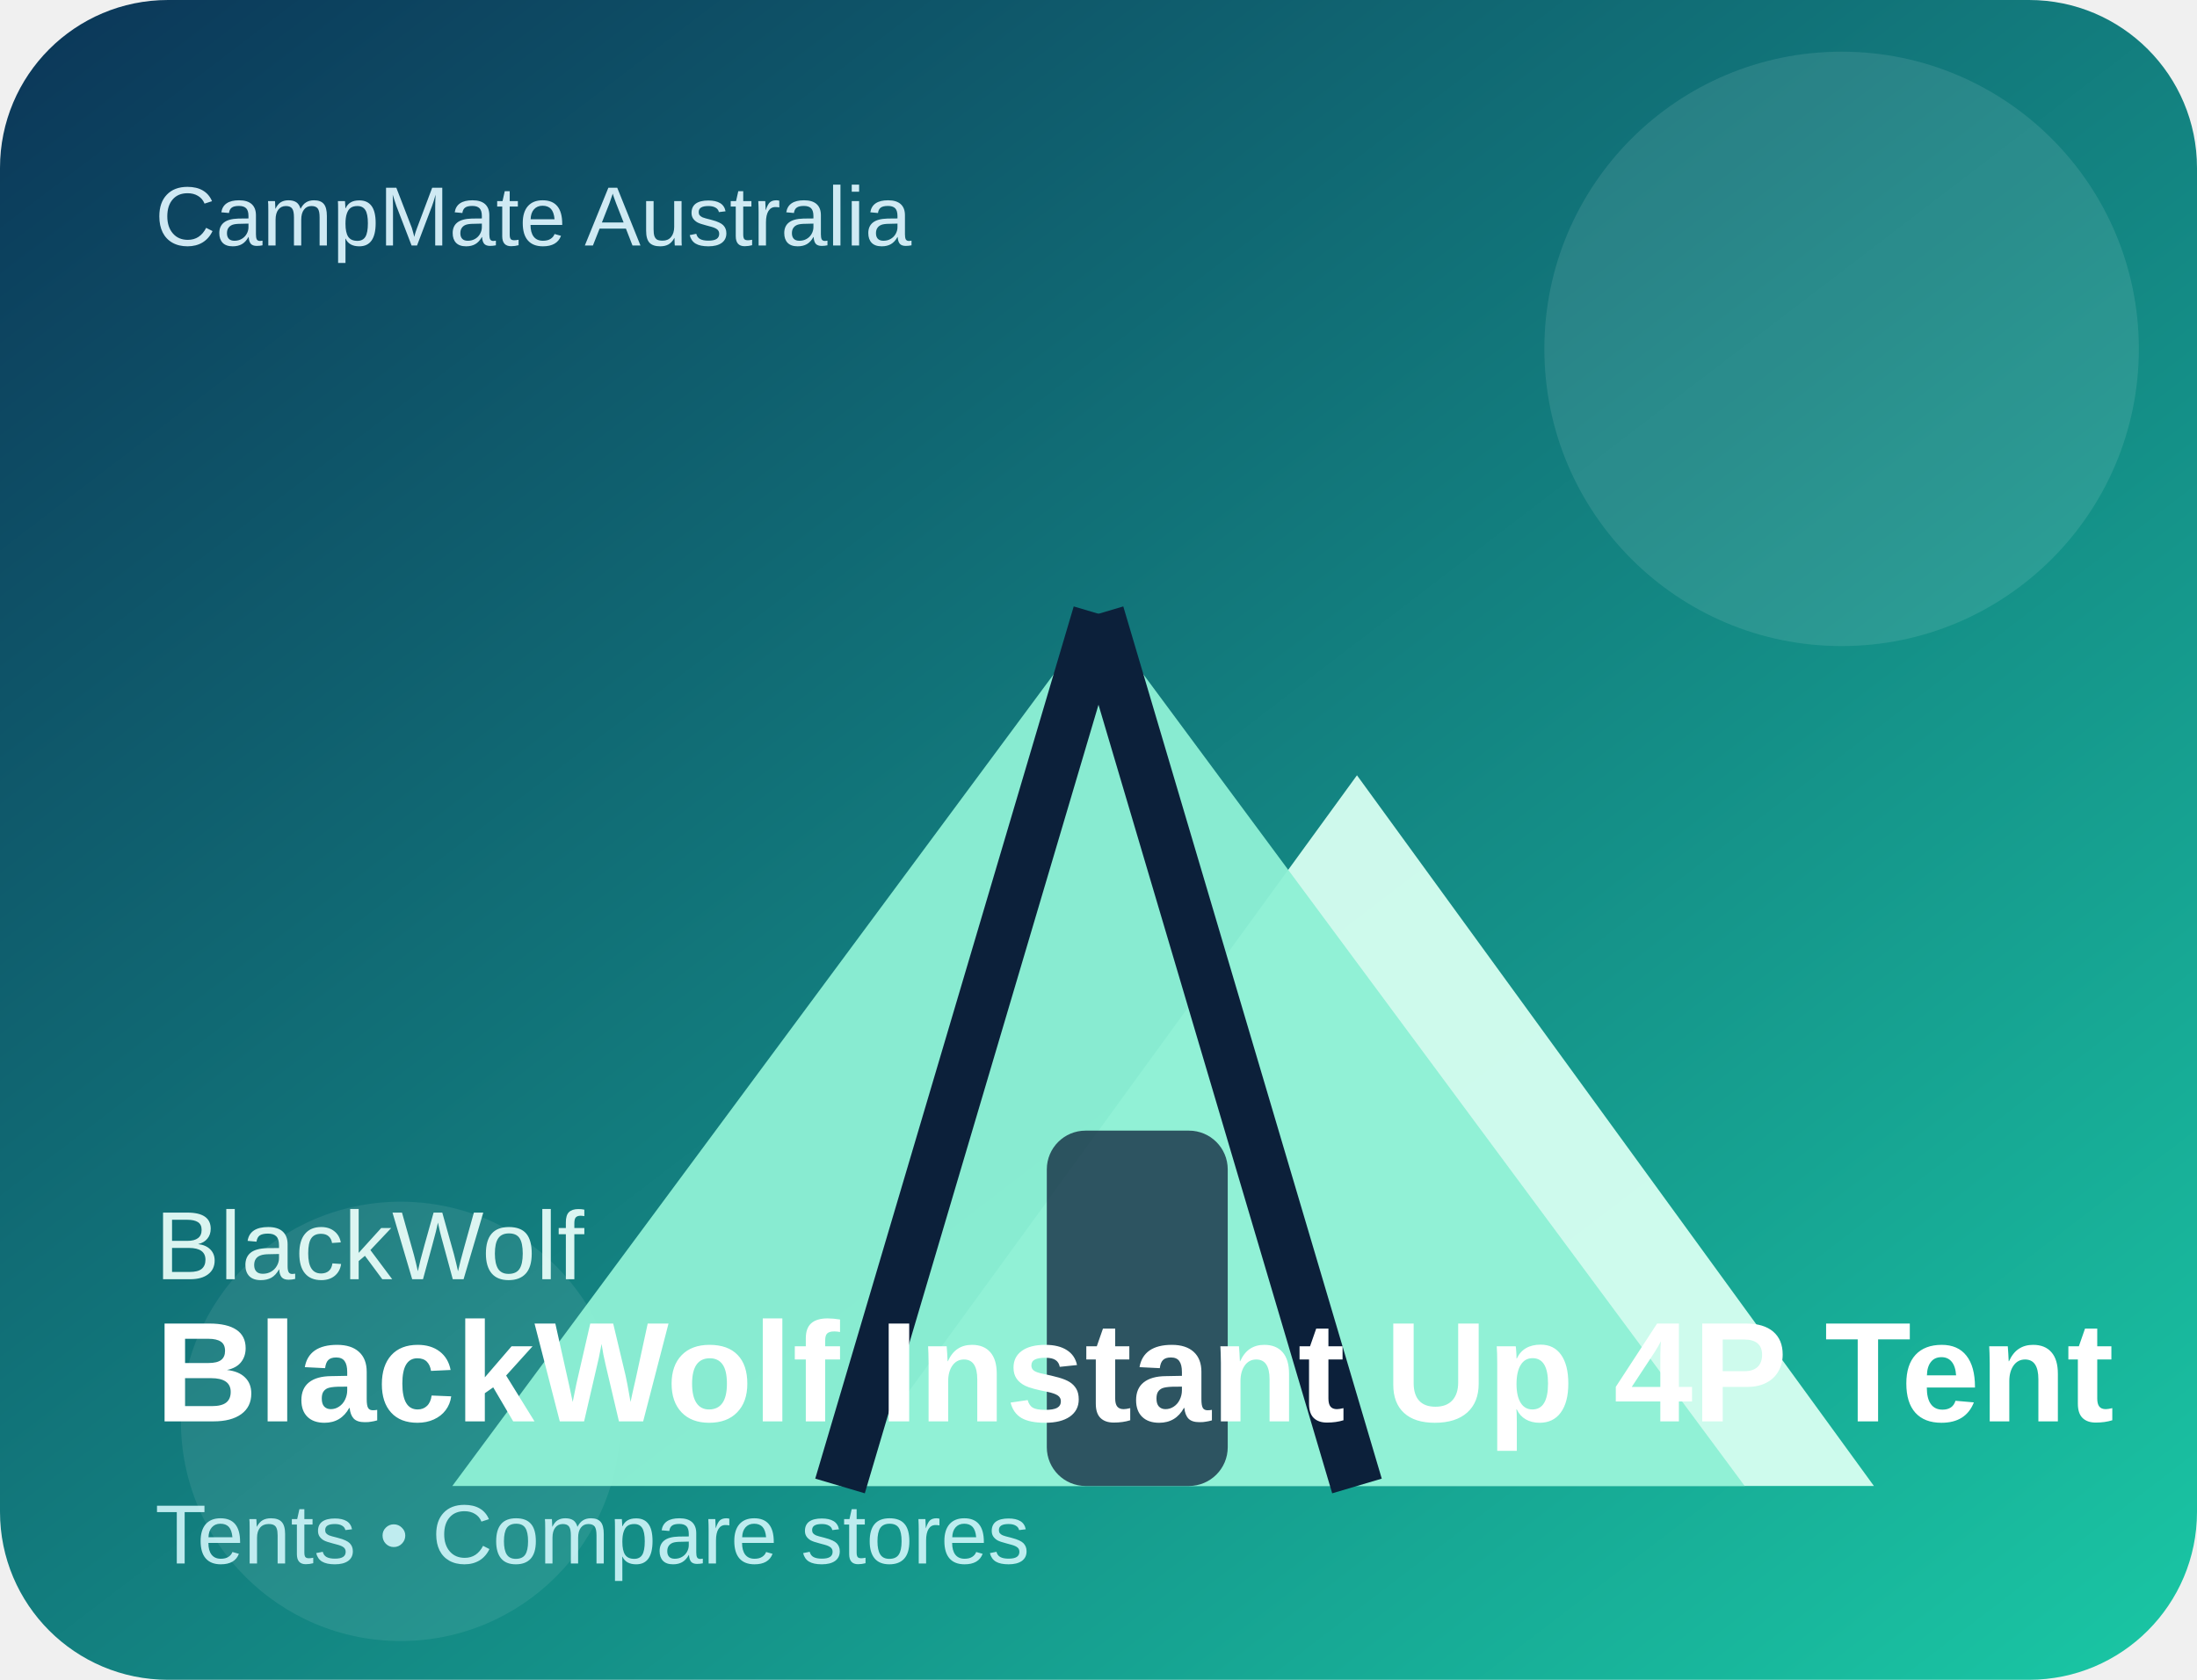
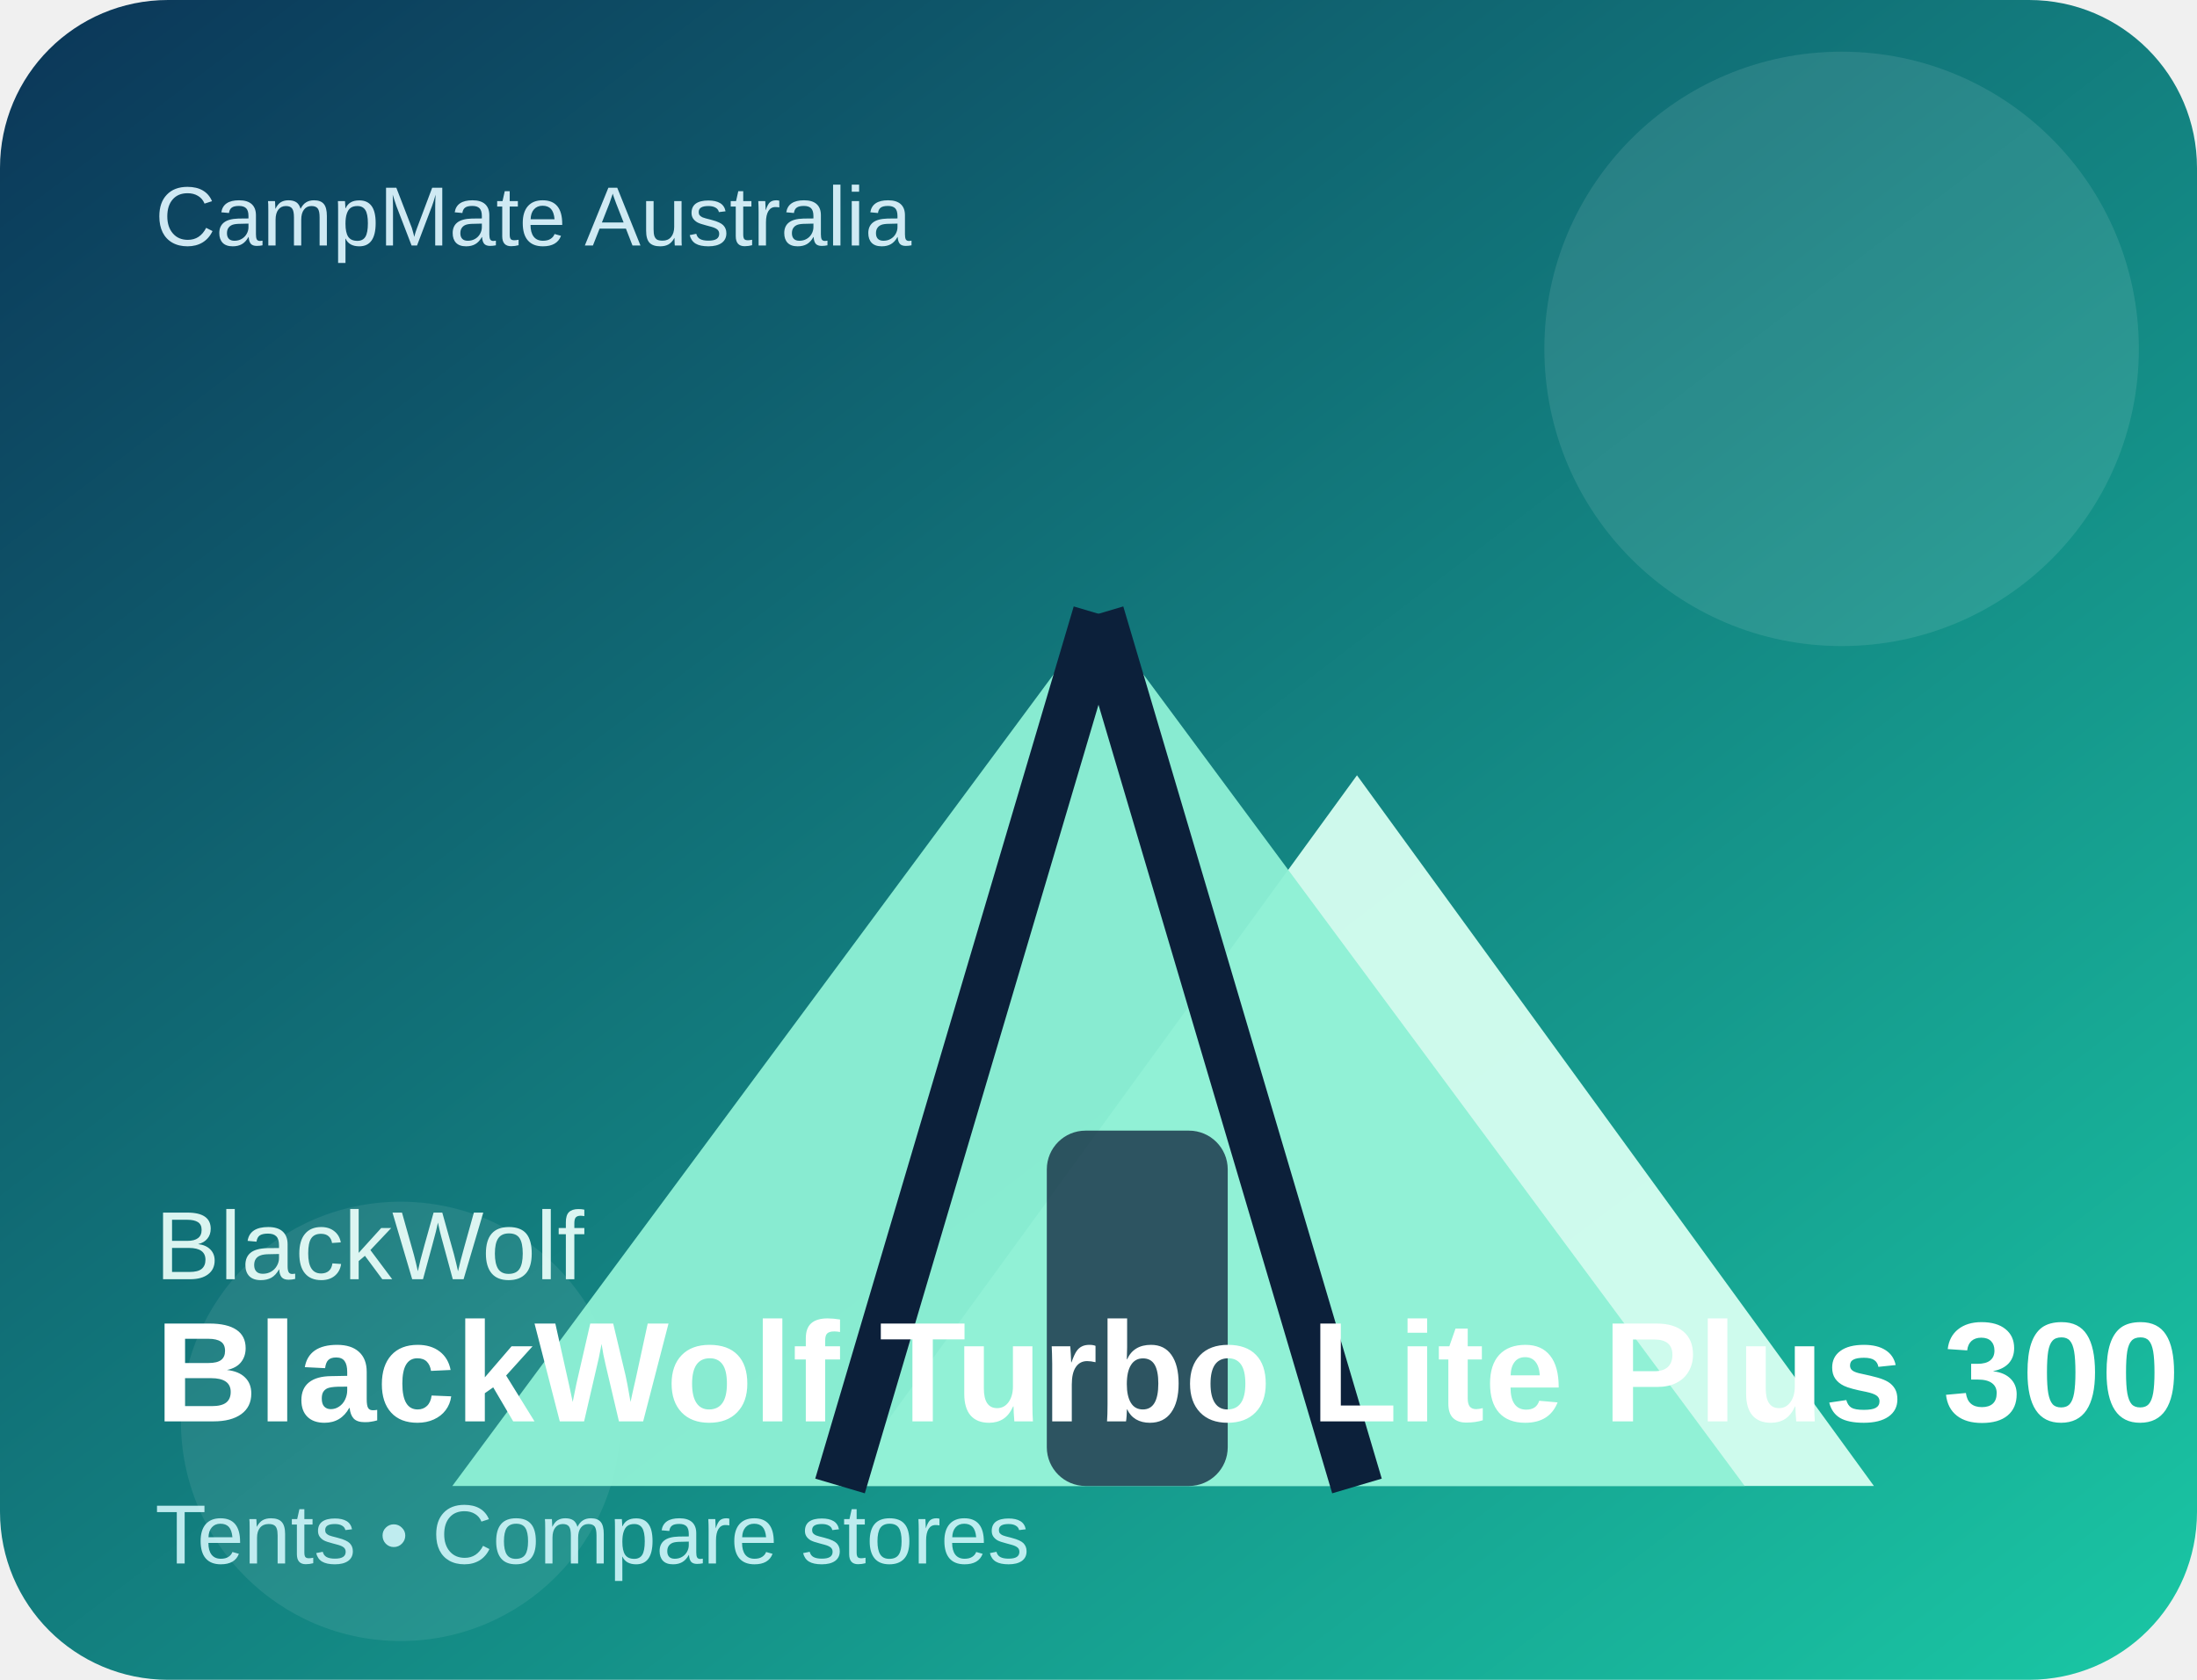
- <svg xmlns="http://www.w3.org/2000/svg" viewBox="0 0 340 260" role="img" aria-label="BlackWolf Instant Up 4P Tent 131">
+ <svg xmlns="http://www.w3.org/2000/svg" viewBox="0 0 340 260" role="img" aria-label="BlackWolf Turbo Lite Plus 300 Tent">
  <defs>
    <linearGradient id="g" x1="0" y1="0" x2="1" y2="1">
      <stop offset="0%" stop-color="#0b3558" />
      <stop offset="100%" stop-color="#1ac8a5" />
    </linearGradient>
  </defs>
  <rect width="340" height="260" rx="26" fill="url(#g)" />
  <circle cx="285" cy="54" r="46" fill="#ffffff" opacity="0.10" />
  <circle cx="62" cy="220" r="34" fill="#ffffff" opacity="0.08" />
  <path d="M130 230 L210 120 L290 230" fill="#d7fff1" opacity="0.95" />
  <path d="M70 230 L170 95 L270 230" fill="#8ef0d5" opacity="0.95" />
  <path d="M170 95 L210 230" stroke="#0c203a" stroke-width="8" />
  <path d="M170 95 L130 230" stroke="#0c203a" stroke-width="8" />
  <rect x="162" y="175" width="28" height="55" rx="6" fill="#0c203a" opacity="0.75" />
  <text x="24" y="38" font-family="Arial, Helvetica, sans-serif" font-size="13" fill="#dff6ff" opacity="0.92">CampMate Australia</text>
  <text x="24" y="198" font-family="Arial, Helvetica, sans-serif" font-size="15" fill="#ecfffb" opacity="0.92">BlackWolf</text>
-   <text x="24" y="220" font-family="Arial, Helvetica, sans-serif" font-size="22" font-weight="700" fill="#ffffff">BlackWolf Instant Up 4P Tent</text>
+   <text x="24" y="220" font-family="Arial, Helvetica, sans-serif" font-size="22" font-weight="700" fill="#ffffff">BlackWolf Turbo Lite Plus 300 Tent</text>
  <text x="24" y="242" font-family="Arial, Helvetica, sans-serif" font-size="13" fill="#d8faff" opacity="0.86">Tents • Compare stores</text>
</svg>
